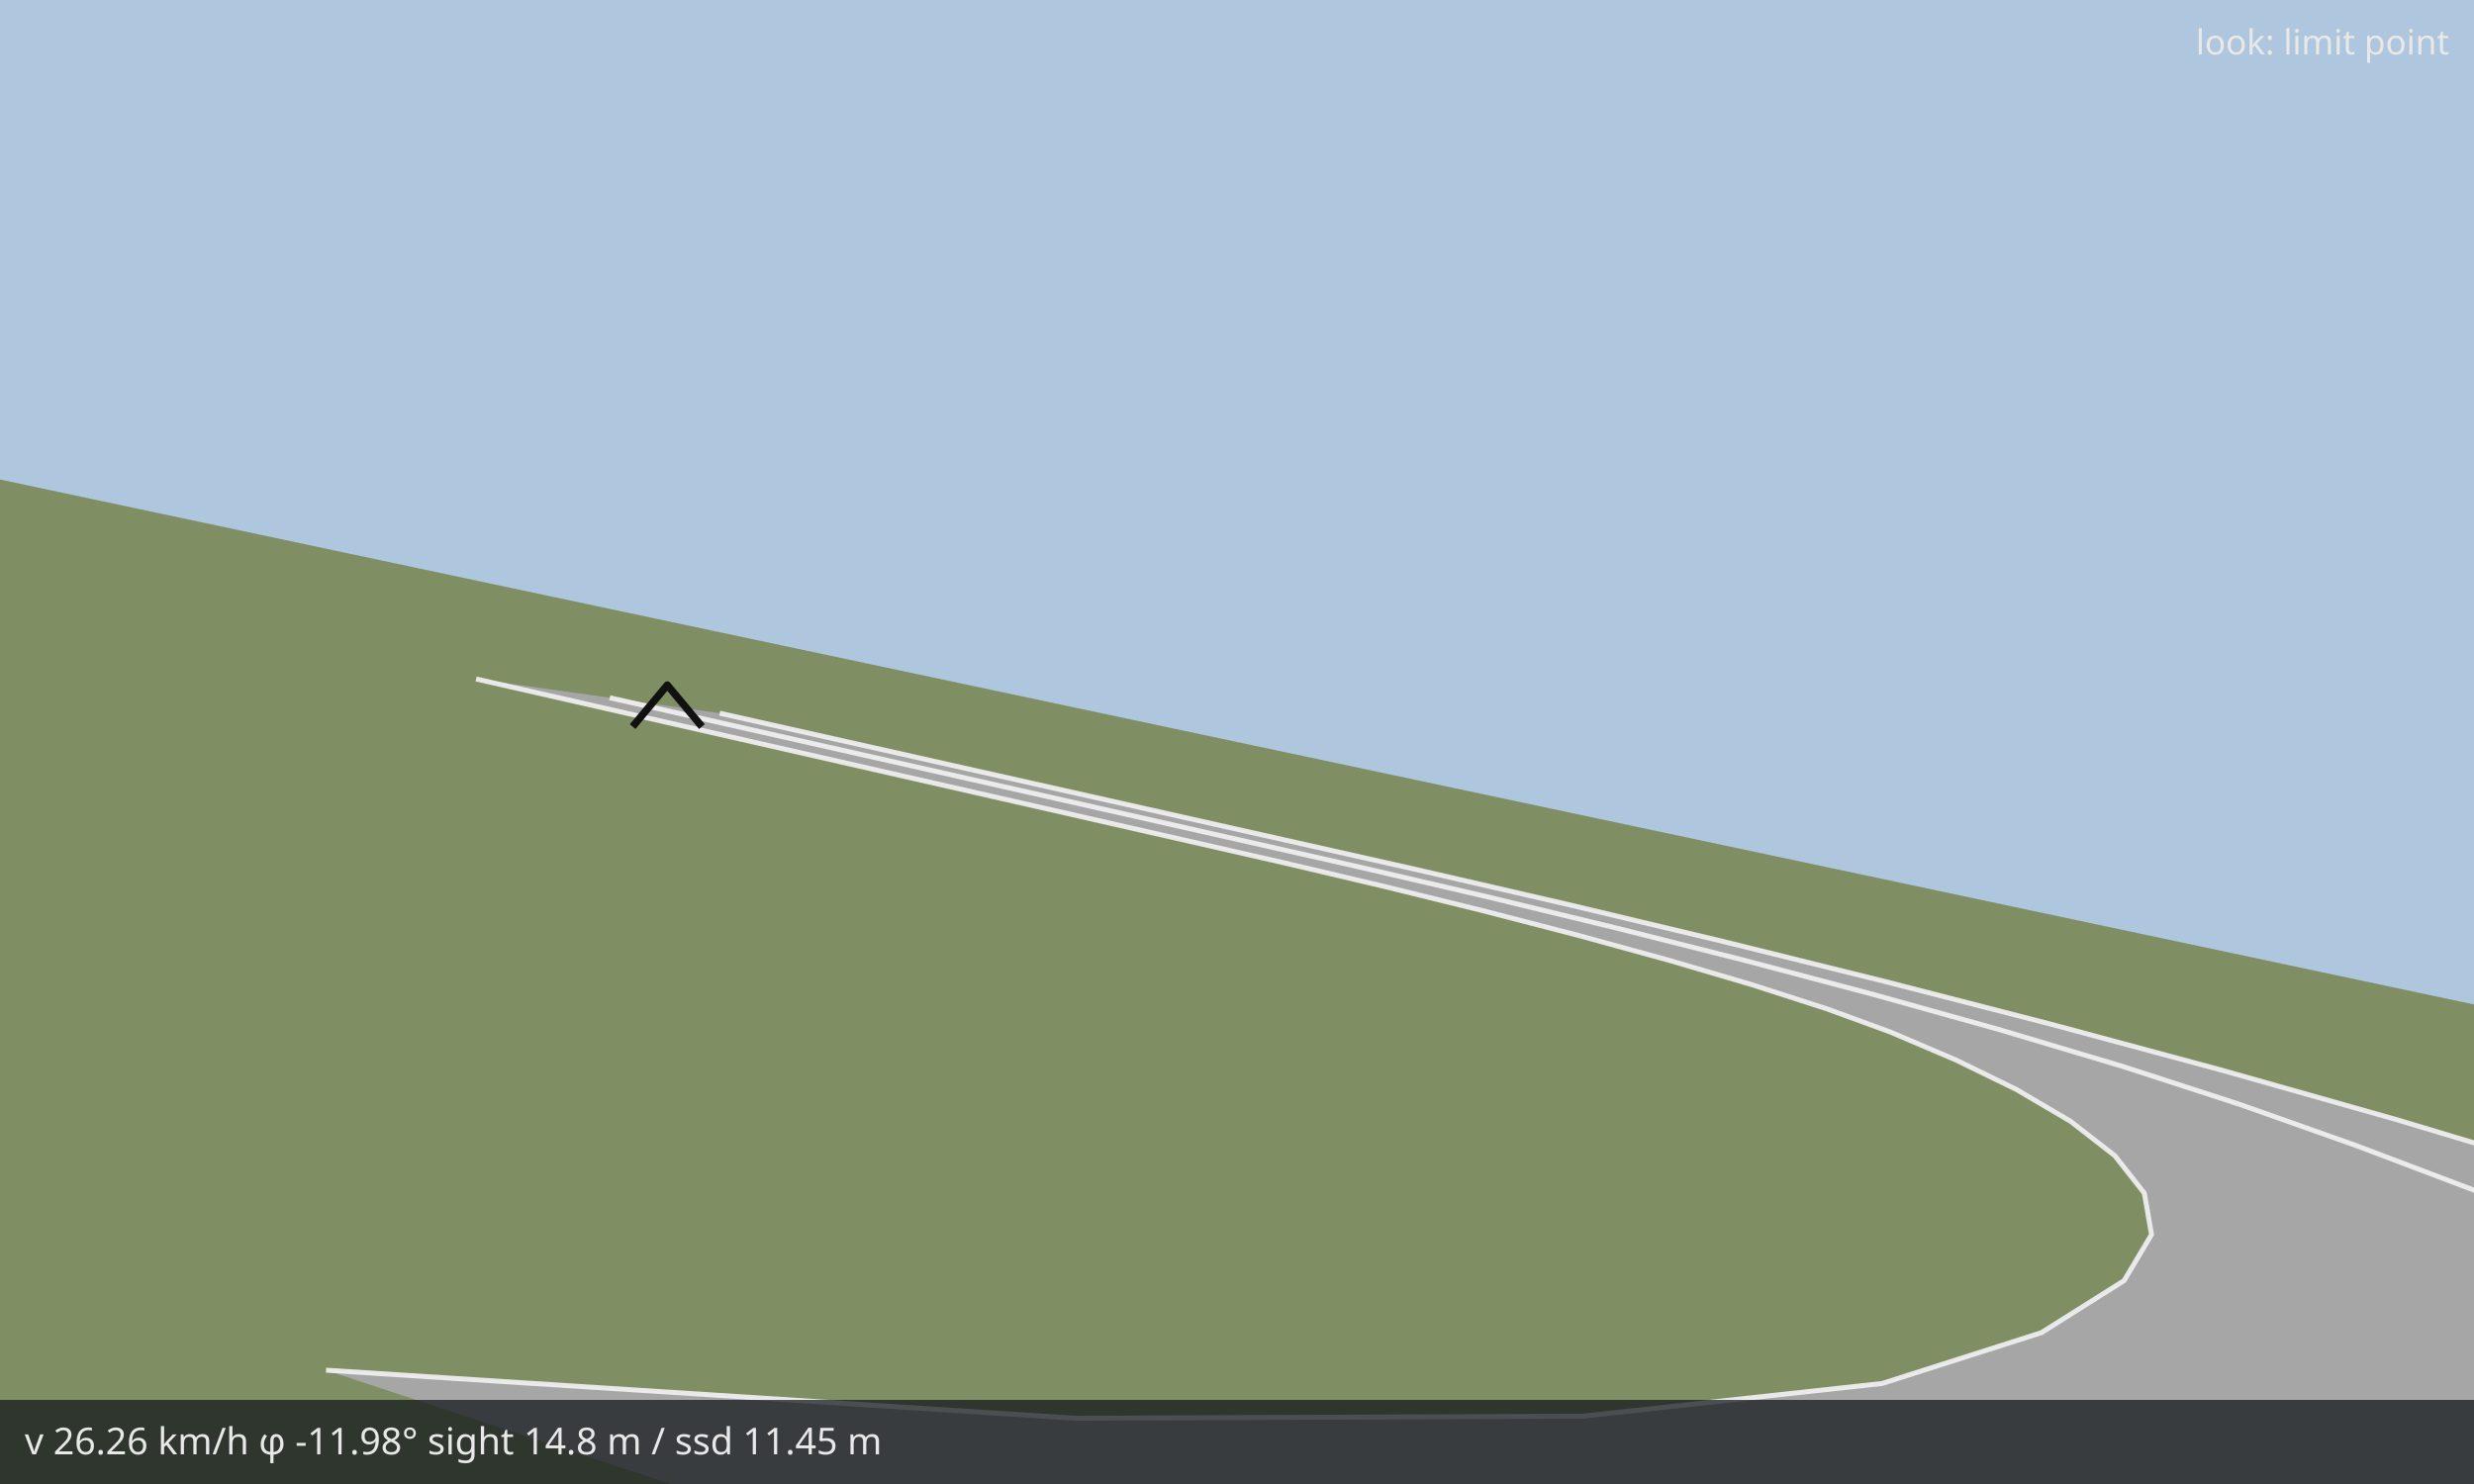
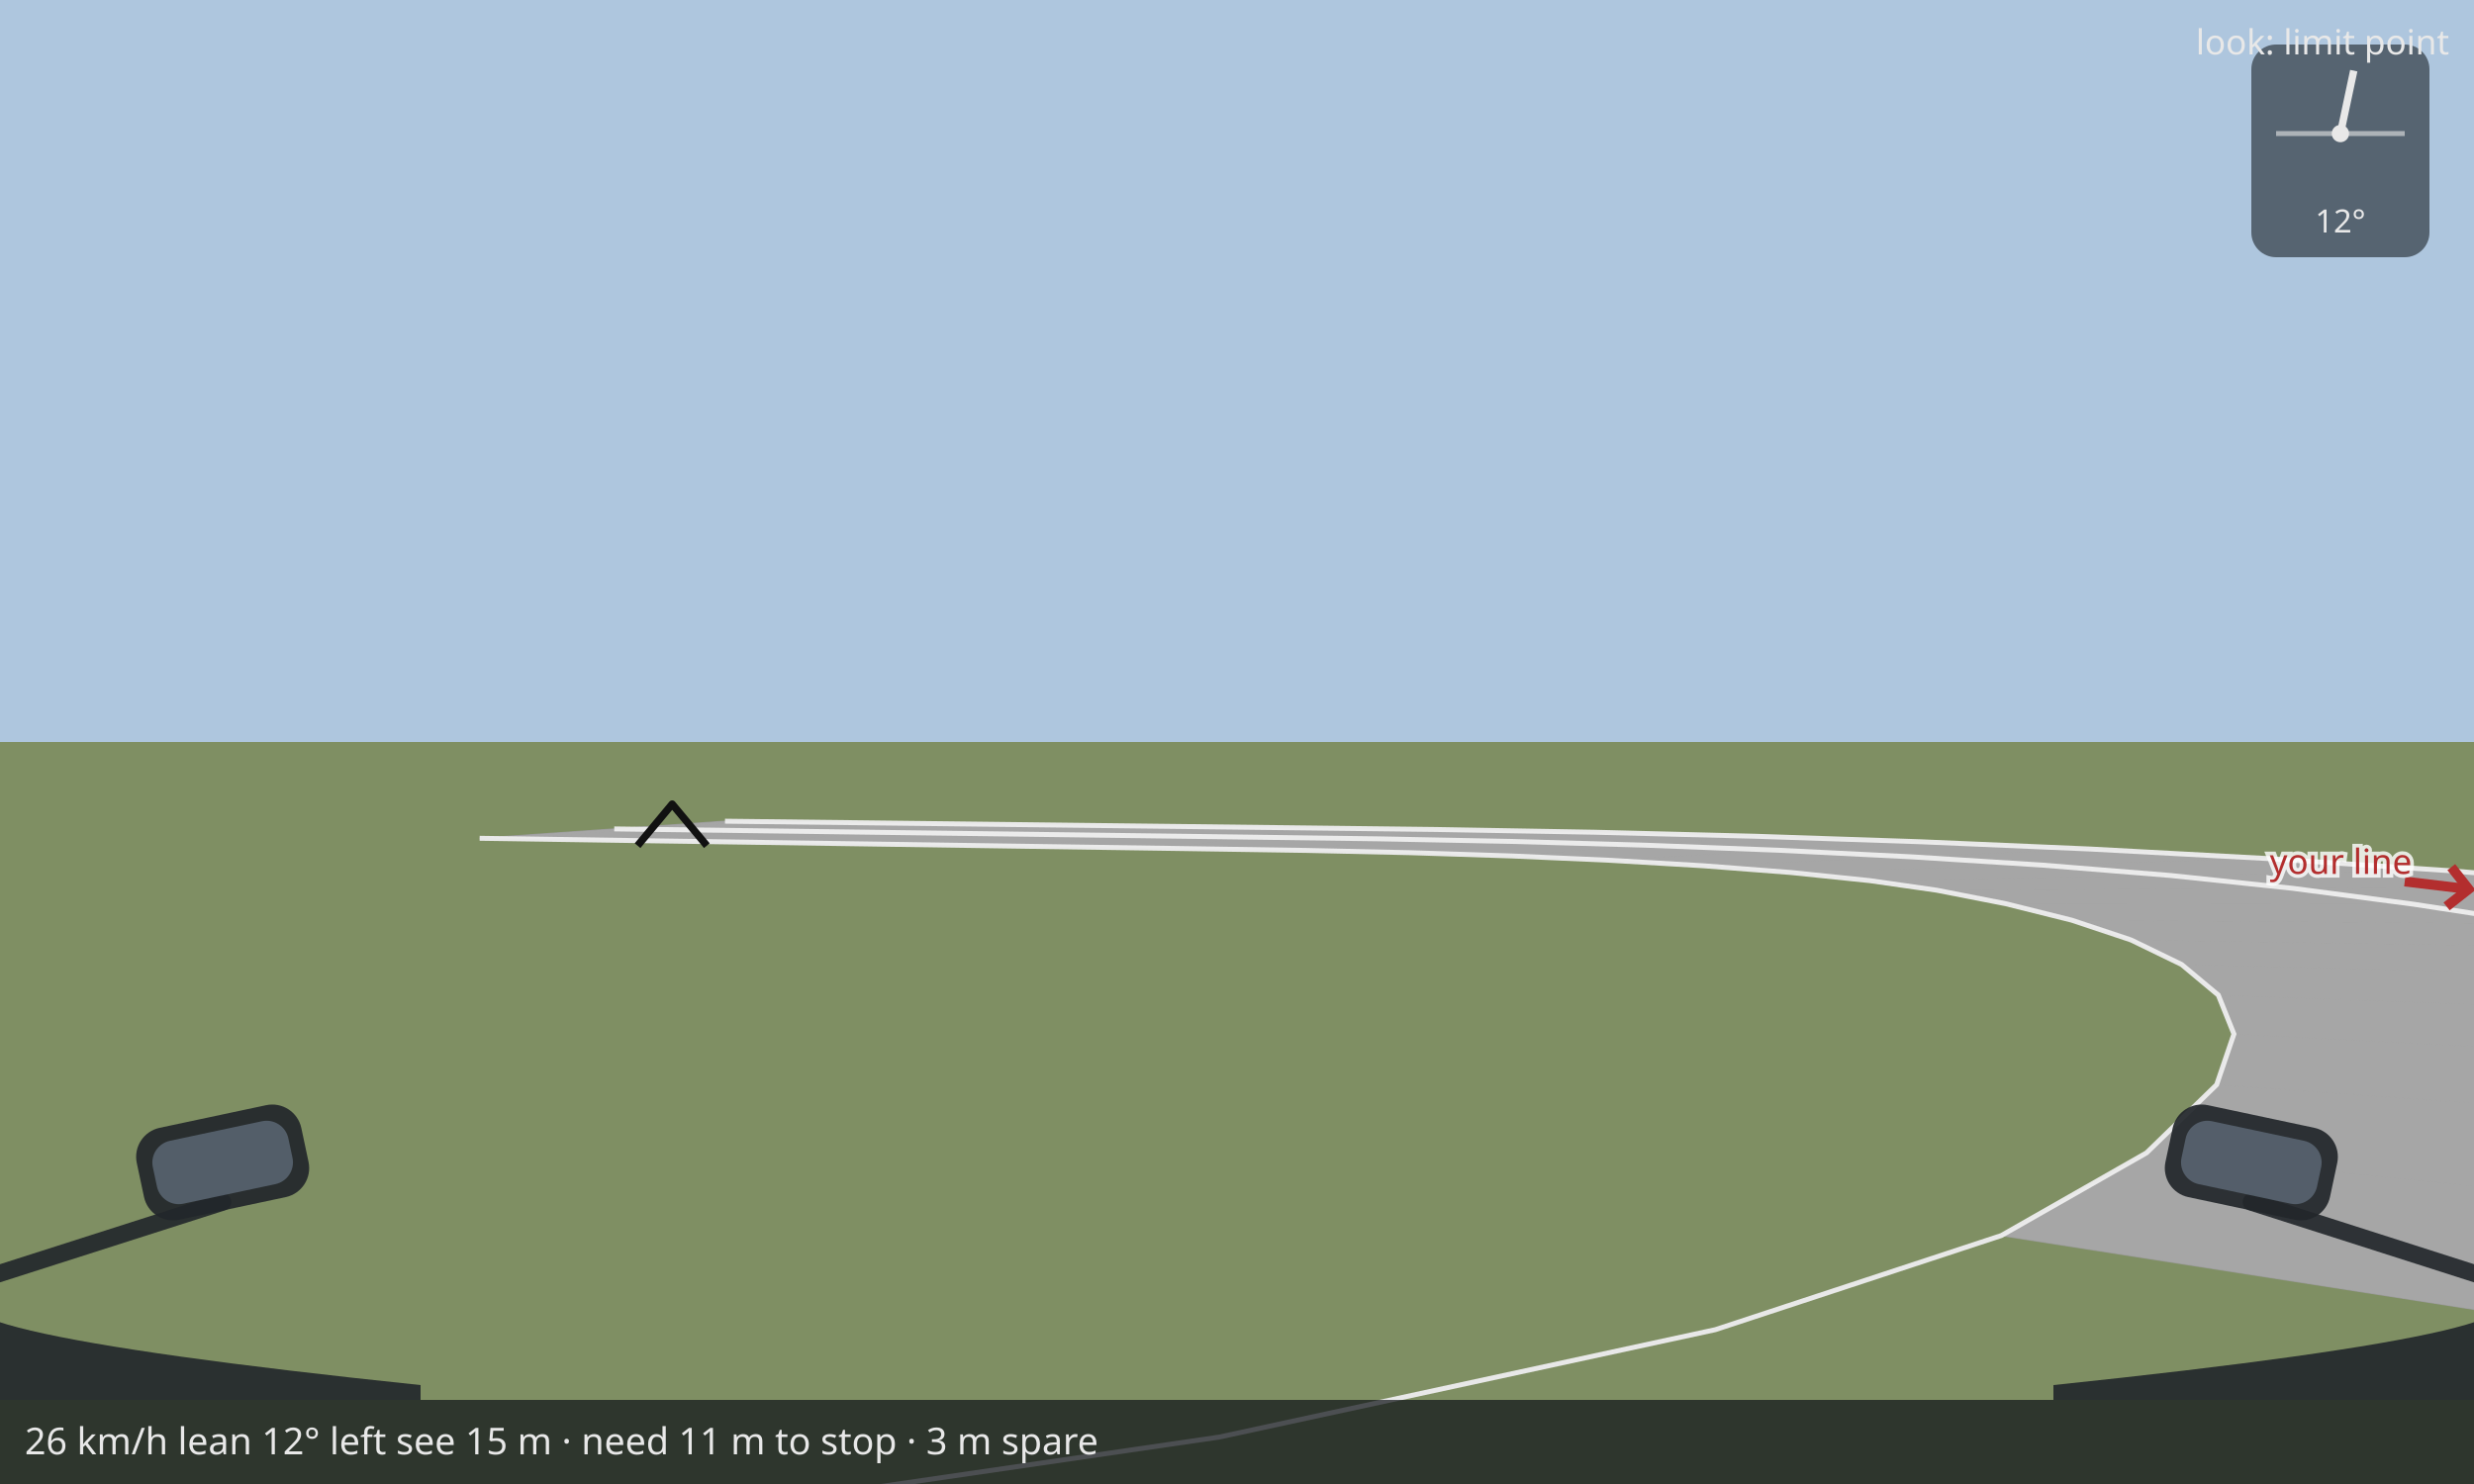
<svg xmlns="http://www.w3.org/2000/svg" width="1000" height="600" viewBox="0 0 1000 600" data-view="pov" data-look="limit_point">
  <rect x="0" y="0" width="1000" height="600" fill="#aec6de" data-stage="1-sky" />
-   <polygon points="3434.63,922.88 -2434.63,-322.88 -3680.38,5546.37 2188.87,6792.13" fill="#7f8f63" data-stage="1-ground" />
-   <polygon points="4760.46,2083.71 2665.9,1128.74 2064.67,865.77 1750.52,734.2 1548.37,653.49 1402,597.86 1287.74,556.48 1193.81,524 1113.66,497.47 1042.96,475 968.99,452.76 897.5,432.53 828.53,413.97 761.84,396.81 697.06,380.78 633.7,365.67 571.28,351.29 519.61,339.68 473.44,329.31 428.69,319.27 385.32,309.54 343.26,300.1 302.45,290.94 290.9,288.35 192.45,274.52 205.99,277.6 254.04,288.54 303.9,299.88 355.66,311.66 409.44,323.9 465.35,336.63 518.47,348.73 559.36,358.36 599.18,368.16 637.59,378.1 674.13,388.12 708.1,398.12 738.56,407.93 764.22,417.33 790.45,428.5 815.03,440.49 836.92,453.36 854.82,467.27 866.76,482.44 869.66,499.15 858.57,517.76 825.15,538.81 760.77,559.35 639.84,572.56 434.71,573.41 131.8,553.98" fill="#9a9a9a" stroke="none" data-stage="2-road-surface" />
+   <polygon points="3500,300 -2500,300 -2500,6300 3500,6300" fill="#7f8f63" data-stage="1-ground" />
+   <g data-stage="2-road-surface">
+     <polygon points="304.87,332.16 293.04,332.02 193.87,338.93 207.74,339.13" fill="#9a9a9a" stroke="#9a9a9a" stroke-width="0.5" />
+     <polygon points="346.7,332.64 304.87,332.16 207.74,339.13 257.02,339.86" fill="#9a9a9a" stroke="#9a9a9a" stroke-width="0.5" />
+     <polygon points="389.8,333.14 346.7,332.64 257.02,339.86 308.15,340.6" fill="#9a9a9a" stroke="#9a9a9a" stroke-width="0.5" />
+     <polygon points="434.25,333.66 389.8,333.14 308.15,340.6 361.23,341.38" fill="#9a9a9a" stroke="#9a9a9a" stroke-width="0.5" />
+     <polygon points="480.1,334.19 434.25,333.66 361.23,341.38 416.37,342.19" fill="#9a9a9a" stroke="#9a9a9a" stroke-width="0.5" />
+     <polygon points="527.42,334.74 480.1,334.19 416.37,342.19 473.71,343.02" fill="#9a9a9a" stroke="#9a9a9a" stroke-width="0.5" />
+     <polygon points="580.38,335.37 527.42,334.74 473.71,343.02 528.19,343.84" fill="#9a9a9a" stroke="#9a9a9a" stroke-width="0.5" />
+     <polygon points="644.42,336.48 580.38,335.37 528.19,343.84 570.18,344.76" fill="#9a9a9a" stroke="#9a9a9a" stroke-width="0.5" />
+     <polygon points="709.53,338.11 644.42,336.48 570.18,344.76 611.17,346.08" fill="#9a9a9a" stroke="#9a9a9a" stroke-width="0.5" />
+     <polygon points="776.24,340.33 709.53,338.11 611.17,346.08 650.81,347.83" fill="#9a9a9a" stroke="#9a9a9a" stroke-width="0.5" />
+     <polygon points="845.03,343.28 776.24,340.33 650.81,347.83 688.63,350.05" fill="#9a9a9a" stroke="#9a9a9a" stroke-width="0.5" />
+     <polygon points="916.35,347.11 845.03,343.28 688.63,350.05 723.94,352.77" fill="#9a9a9a" stroke="#9a9a9a" stroke-width="0.5" />
+     <polygon points="990.49,352.06 916.35,347.11 723.94,352.77 755.77,356.05" fill="#9a9a9a" stroke="#9a9a9a" stroke-width="0.5" />
+     <polygon points="1067.47,358.46 990.49,352.06 755.77,356.05 782.82,359.92" fill="#9a9a9a" stroke="#9a9a9a" stroke-width="0.5" />
+     <polygon points="1141.28,365.76 1067.47,358.46 782.82,359.92 810.8,365.4" fill="#9a9a9a" stroke="#9a9a9a" stroke-width="0.5" />
+     <polygon points="1225.2,375.07 1141.28,365.76 810.8,365.4 837.34,372.02" fill="#9a9a9a" stroke="#9a9a9a" stroke-width="0.5" />
+     <polygon points="1323.82,387.34 1225.2,375.07 837.34,372.02 861.42,380.06" fill="#9a9a9a" stroke="#9a9a9a" stroke-width="0.5" />
+     <polygon points="1444.19,404.1 1323.82,387.34 861.42,380.06 881.81,389.95" fill="#9a9a9a" stroke="#9a9a9a" stroke-width="0.5" />
+     <polygon points="1598.92,428.12 1444.19,404.1 881.81,389.95 896.64,402.32" fill="#9a9a9a" stroke="#9a9a9a" stroke-width="0.5" />
+     <polygon points="1813.42,465.1 1598.92,428.12 896.64,402.32 902.96,418.06" fill="#9a9a9a" stroke="#9a9a9a" stroke-width="0.5" />
+     <polygon points="2148.05,528.58 1813.42,465.1 902.96,418.06 895.97,438.57" fill="#9a9a9a" stroke="#9a9a9a" stroke-width="0.5" />
+     <polygon points="2790.77,660.99 2148.05,528.58 895.97,438.57 867.65,466.1" fill="#9a9a9a" stroke="#9a9a9a" stroke-width="0.5" />
+     <polygon points="5037.96,1160.26 2790.77,660.99 867.65,466.1 808.93,499.55" fill="#9a9a9a" stroke="#9a9a9a" stroke-width="0.5" />
+   </g>
  <g data-stage="3-lane-markings">
-     <polyline points="4760.46,2083.71 2665.9,1128.74 2064.67,865.77 1750.52,734.2 1548.37,653.49 1402,597.86 1287.74,556.48 1193.81,524 1113.66,497.47 1042.96,475 968.99,452.76 897.5,432.53 828.53,413.97 761.84,396.81 697.06,380.78 633.7,365.67 571.28,351.29 519.61,339.68 473.44,329.31 428.69,319.27 385.32,309.54 343.26,300.1 302.45,290.94 290.9,288.35" fill="none" stroke="#e8e8e8" stroke-width="2" />
-     <polyline points="131.8,553.98 434.71,573.41 639.84,572.56 760.77,559.35 825.15,538.81 858.57,517.76 869.66,499.15 866.76,482.44 854.82,467.27 836.92,453.36 815.03,440.49 790.45,428.5 764.22,417.33 738.56,407.93 708.1,398.12 674.13,388.12 637.59,378.1 599.18,368.16 559.36,358.36 518.47,348.73 465.35,336.63 409.44,323.9 355.66,311.66 303.9,299.88 254.04,288.54 205.99,277.6 192.45,274.52" fill="none" stroke="#e8e8e8" stroke-width="2" />
-     <polyline points="1423.49,1482.69 1582.61,1052.87 1513.88,846.37 1405.23,724.72 1313.78,649.11 1236.92,597.15 1169.39,558.39 1108.47,527.81 1052.52,502.68 1000.49,481.38 951.61,462.89 905.31,446.52 858.02,431.17 808.17,416.3 756.93,401.99 705.01,388.25 652.75,375.07 600.32,362.39 547.7,350.15 495.37,338.32 444.79,326.89 395.93,315.86 348.73,305.2 303.09,294.9 258.94,284.93 246.47,282.11" fill="none" stroke="#e8e8e8" stroke-width="2" />
+     <polyline points="5037.96,1160.26 2790.77,660.99 2148.05,528.58 1813.42,465.1 1598.92,428.12 1444.19,404.1 1323.82,387.34 1225.2,375.07 1141.28,365.76 1067.47,358.46 990.49,352.06 916.35,347.11 845.03,343.28 776.24,340.33 709.53,338.11 644.42,336.48 580.38,335.37 527.42,334.74 480.1,334.19 434.25,333.66 389.8,333.14 346.7,332.64 304.87,332.16 293.04,332.02" fill="none" stroke="#e8e8e8" stroke-width="2" />
+     <polyline points="192.55,624.89 492.9,581.01 693.39,537.59 808.93,499.55 867.65,466.1 895.97,438.57 902.96,418.06 896.64,402.32 881.81,389.95 861.42,380.06 837.34,372.02 810.8,365.4 782.82,359.92 755.77,356.05 723.94,352.77 688.63,350.05 650.81,347.83 611.17,346.08 570.18,344.76 528.19,343.84 473.71,343.02 416.37,342.19 361.23,341.38 308.15,340.6 257.02,339.86 207.74,339.13 193.87,338.93" fill="none" stroke="#e8e8e8" stroke-width="2" />
+     <polyline points="1648.92,1265.18 1715.34,811.69 1605.22,623.96 1473.68,527.51 1368.53,472.54 1282.56,437.67 1208.45,413.77 1142.51,396.51 1082.57,383.54 1027.24,373.51 975.58,365.58 926.9,359.18 877.46,353.98 825.6,349.78 772.51,346.42 718.86,343.76 665.01,341.72 611.08,340.2 557.07,339.15 503.43,338.44 451.57,337.77 401.49,337.12 353.1,336.5 306.32,335.89 261.06,335.31 248.28,335.14" fill="none" stroke="#e8e8e8" stroke-width="2" />
  </g>
-   <polygon points="4760.46,2083.71 2665.9,1128.74 2064.67,865.77 1750.52,734.2 1548.37,653.49 1402,597.86 1287.74,556.48 1193.81,524 1113.66,497.47 1042.96,475 968.99,452.76 897.5,432.53 828.53,413.97 761.84,396.81 697.06,380.78 633.7,365.67 571.28,351.29 519.61,339.68 473.44,329.31 428.69,319.27 385.32,309.54 343.26,300.1 302.45,290.94 290.9,288.35 192.45,274.52 205.99,277.6 254.04,288.54 303.9,299.88 355.66,311.66 409.44,323.9 465.35,336.63 518.47,348.73 559.36,358.36 599.18,368.16 637.59,378.1 674.13,388.12 708.1,398.12 738.56,407.93 764.22,417.33 790.45,428.5 815.03,440.49 836.92,453.36 854.82,467.27 866.76,482.44 869.66,499.15 858.57,517.76 825.15,538.81 760.77,559.35 639.84,572.56 434.71,573.41 131.8,553.98" fill="#ffffff" fill-opacity="0.12" data-stage="5-sight-band" />
-   <polyline points="2187.93,2803.57 2243.87,2237.11 2255.33,1893.66 2245.64,1661.85 2224.72,1493.95 2197.39,1366.08 2166.31,1264.96 2132.98,1182.61 2098.34,1113.97 2062.96,1055.64 2027.23,1005.27 1991.37,961.18 1957.05,923.67 1923.89,890.94 1891.31,861.55 1859.35,834.98 1828.05,810.79 1797.41,788.66 1767.43,768.3 1738.13,749.48 1709.48,732.03 1681.48,715.78 1654.13,700.59 1627.41,686.36 1612.55,678.69" fill="none" stroke="#b32e2e" stroke-width="3" stroke-opacity="0.9" data-stage="6-path" />
+   <g data-stage="5-sight-band">
+     <polygon points="304.87,332.16 293.04,332.02 193.87,338.93 207.74,339.13" fill="#ffffff" fill-opacity="0.12" stroke="none" />
+     <polygon points="346.7,332.64 304.87,332.16 207.74,339.13 257.02,339.86" fill="#ffffff" fill-opacity="0.12" stroke="none" />
+     <polygon points="389.8,333.14 346.7,332.64 257.02,339.86 308.15,340.6" fill="#ffffff" fill-opacity="0.12" stroke="none" />
+     <polygon points="434.25,333.66 389.8,333.14 308.15,340.6 361.23,341.38" fill="#ffffff" fill-opacity="0.12" stroke="none" />
+     <polygon points="480.1,334.19 434.25,333.66 361.23,341.38 416.37,342.19" fill="#ffffff" fill-opacity="0.12" stroke="none" />
+     <polygon points="527.42,334.74 480.1,334.19 416.37,342.19 473.71,343.02" fill="#ffffff" fill-opacity="0.12" stroke="none" />
+     <polygon points="580.38,335.37 527.42,334.74 473.71,343.02 528.19,343.84" fill="#ffffff" fill-opacity="0.12" stroke="none" />
+     <polygon points="644.42,336.48 580.38,335.37 528.19,343.84 570.18,344.76" fill="#ffffff" fill-opacity="0.12" stroke="none" />
+     <polygon points="709.53,338.11 644.42,336.48 570.18,344.76 611.17,346.08" fill="#ffffff" fill-opacity="0.12" stroke="none" />
+     <polygon points="776.24,340.33 709.53,338.11 611.17,346.08 650.81,347.83" fill="#ffffff" fill-opacity="0.12" stroke="none" />
+     <polygon points="845.03,343.28 776.24,340.33 650.81,347.83 688.63,350.05" fill="#ffffff" fill-opacity="0.12" stroke="none" />
+     <polygon points="916.35,347.11 845.03,343.28 688.63,350.05 723.94,352.77" fill="#ffffff" fill-opacity="0.12" stroke="none" />
+     <polygon points="990.49,352.06 916.35,347.11 723.94,352.77 755.77,356.05" fill="#ffffff" fill-opacity="0.12" stroke="none" />
+     <polygon points="1067.47,358.46 990.49,352.06 755.77,356.05 782.82,359.92" fill="#ffffff" fill-opacity="0.12" stroke="none" />
+     <polygon points="1141.28,365.76 1067.47,358.46 782.82,359.92 810.8,365.4" fill="#ffffff" fill-opacity="0.12" stroke="none" />
+     <polygon points="1225.2,375.07 1141.28,365.76 810.8,365.4 837.34,372.02" fill="#ffffff" fill-opacity="0.12" stroke="none" />
+     <polygon points="1323.82,387.34 1225.2,375.07 837.34,372.02 861.42,380.06" fill="#ffffff" fill-opacity="0.12" stroke="none" />
+     <polygon points="1444.19,404.1 1323.82,387.34 861.42,380.06 881.81,389.95" fill="#ffffff" fill-opacity="0.12" stroke="none" />
+     <polygon points="1598.92,428.12 1444.19,404.1 881.81,389.95 896.64,402.32" fill="#ffffff" fill-opacity="0.12" stroke="none" />
+     <polygon points="1813.42,465.1 1598.92,428.12 896.64,402.32 902.96,418.06" fill="#ffffff" fill-opacity="0.12" stroke="none" />
+     <polygon points="2148.05,528.58 1813.42,465.1 902.96,418.06 895.97,438.57" fill="#ffffff" fill-opacity="0.12" stroke="none" />
+     <polygon points="2790.77,660.99 2148.05,528.58 895.97,438.57 867.65,466.1" fill="#ffffff" fill-opacity="0.12" stroke="none" />
+     <polygon points="5037.96,1160.26 2790.77,660.99 867.65,466.1 808.93,499.55" fill="#ffffff" fill-opacity="0.12" stroke="none" />
+   </g>
+   <g data-stage="6-path">
+     <polyline points="2670.96,2398.56 2608.07,1832.82 2547.96,1494.48 2490.36,1269.73 2435.03,1109.84 2381.75,990.42 2330.35,897.96 2280.65,824.33 2232.51,764.38 2185.8,714.66 2140.38,672.81 2096.15,637.12 2054.79,607.56 2015.56,582.43 1977.59,560.44 1940.81,541.08 1905.16,523.92 1870.59,508.63 1837.04,494.94 1804.47,482.62 1772.82,471.5 1742.06,461.41 1712.15,452.23 1683.06,443.86 1666.93,439.44" fill="none" stroke="#b32e2e" stroke-width="3" stroke-opacity="0.9" />
+     <line x1="972" y1="356.4" x2="997.82" y2="359.49" stroke="#b32e2e" stroke-width="4" data-path-offframe="true" />
+     <polyline points="988.92,366.48 997.82,359.49 990.82,350.59" fill="none" stroke="#b32e2e" stroke-width="4" />
+     <text x="946.18" y="353.32" font-family="sans-serif" font-size="14" fill="#b32e2e" text-anchor="middle" paint-order="stroke" stroke="#ffffff" stroke-width="3" stroke-opacity="0.8">your line</text>
+   </g>
  <g data-stage="7-limit-marker">
-     <polyline points="255.72,293.78 269.72,276.98 283.72,293.78" fill="none" stroke="#111111" stroke-width="3" stroke-linejoin="round" data-marker="limit_point" data-marker-state="placed" data-trend="closing" />
+     <polyline points="257.7,341.91 271.7,325.11 285.7,341.91" fill="none" stroke="#111111" stroke-width="3" stroke-linejoin="round" data-marker="limit_point" data-marker-state="placed" data-trend="closing" />
+   </g>
+   <g data-stage="9-rider-anchor">
+     <path d="M 0,566 L 0,520 Q -60,536 170,560 L 170,566 Z" fill="#22262b" fill-opacity="0.9" />
+     <line x1="-35" y1="526" x2="90" y2="486" stroke="#22262b" stroke-width="7" stroke-linecap="round" stroke-opacity="0.9" />
+     <g transform="rotate(-12 90 470)">
+       <rect x="56" y="451" width="68" height="38" rx="12" fill="#22262b" fill-opacity="0.92" />
+       <rect x="62" y="457" width="56" height="26" rx="9" fill="#5b6673" fill-opacity="0.85" />
+     </g>
+     <path d="M 1000,566 L 1000,520 Q 1060,536 830,560 L 830,566 Z" fill="#22262b" fill-opacity="0.9" />
+     <line x1="1035" y1="526" x2="910" y2="486" stroke="#22262b" stroke-width="7" stroke-linecap="round" stroke-opacity="0.9" />
+     <g transform="rotate(12 910 470)">
+       <rect x="876" y="451" width="68" height="38" rx="12" fill="#22262b" fill-opacity="0.92" />
+       <rect x="882" y="457" width="56" height="26" rx="9" fill="#5b6673" fill-opacity="0.85" />
+     </g>
  </g>
  <g data-stage="8-hud">
-     <line x1="2829.61" y1="784.24" x2="2825.46" y2="803.8" stroke="#333333" stroke-width="2" data-heading-tick="true" />
+     <line x1="2881.46" y1="290.22" x2="2877.31" y2="309.78" stroke="#333333" stroke-width="2" data-heading-tick="true" />
    <rect x="0" y="566" width="1000" height="34" fill="#101418" fill-opacity="0.72" />
-     <text x="10" y="588" font-family="sans-serif" font-size="15" fill="#e8e8e8">v 26.26 km/h   φ -11.98°   sight 14.8 m / ssd 11.45 m</text>
+     <text x="10" y="588" font-family="sans-serif" font-size="15" fill="#e8e8e8" data-hud="true" data-v-kmh="26.26" data-lean-deg="-11.98" data-sight-m="14.8" data-ssd-m="11.45">26 km/h   lean 12° left   see 15 m · need 11 m to stop · 3 m spare</text>
+     <g data-lean-dial="-11.98">
+       <rect x="910" y="18" width="72" height="86" rx="10" fill="#101418" fill-opacity="0.55" />
+       <line x1="920" y1="54" x2="972" y2="54" stroke="#e8e8e8" stroke-width="2" stroke-opacity="0.6" />
+       <line x1="946" y1="54" x2="951.4" y2="28.57" stroke="#e8e8e8" stroke-width="3" />
+       <circle cx="946" cy="54" r="3.5" fill="#e8e8e8" />
+       <text x="946" y="94" font-family="sans-serif" font-size="13" fill="#e8e8e8" text-anchor="middle">12°</text>
+     </g>
    <text x="990" y="22" font-family="sans-serif" font-size="14" fill="#e8e8e8" text-anchor="end" data-look-chip="true">look: limit point</text>
  </g>
</svg>
